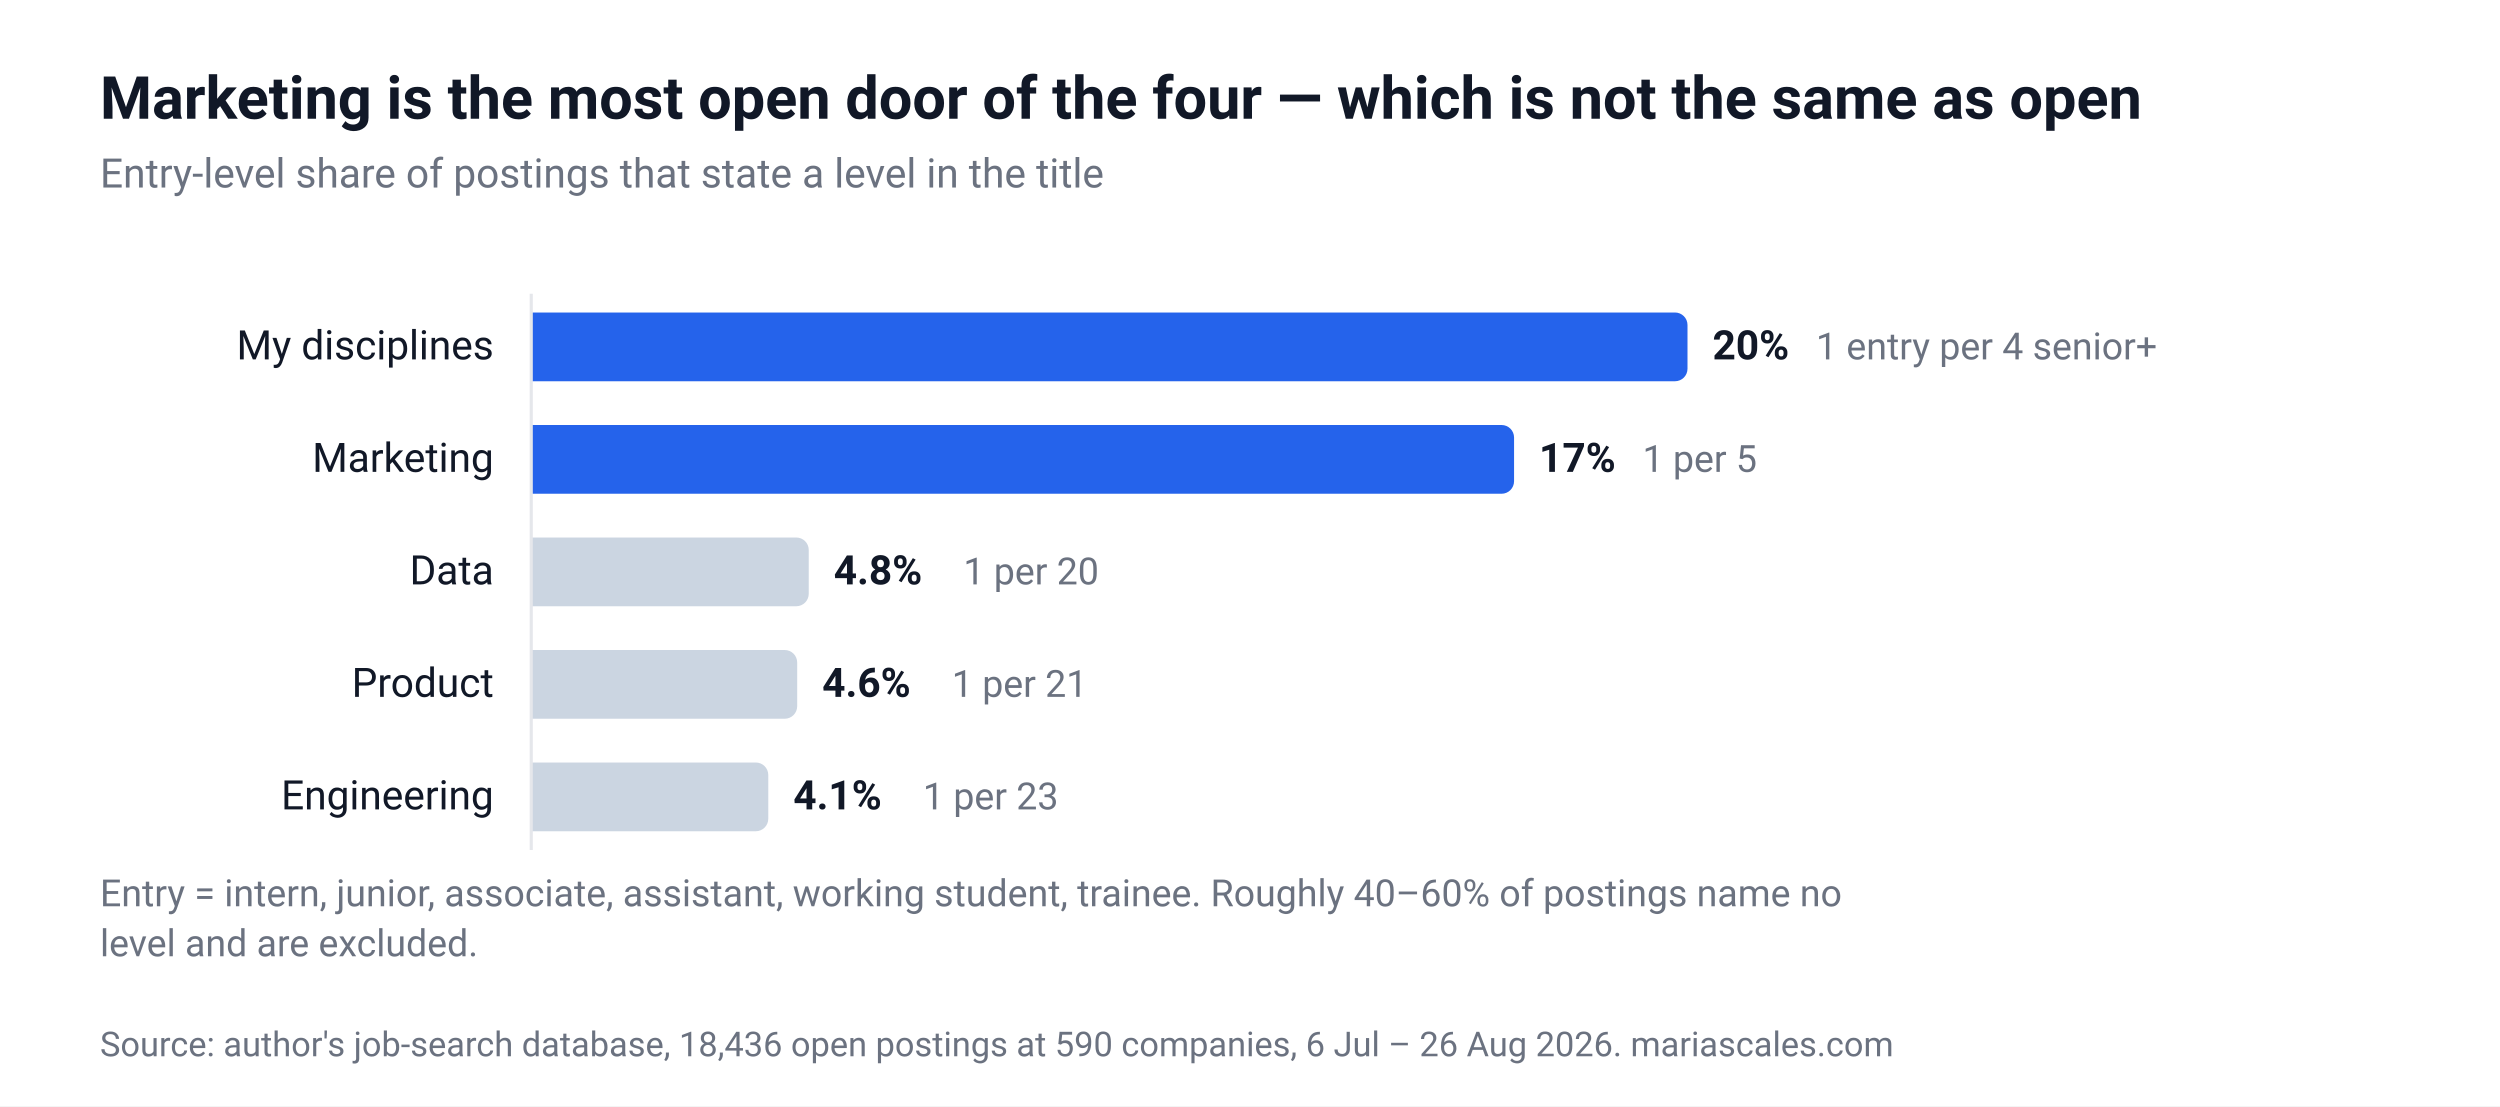
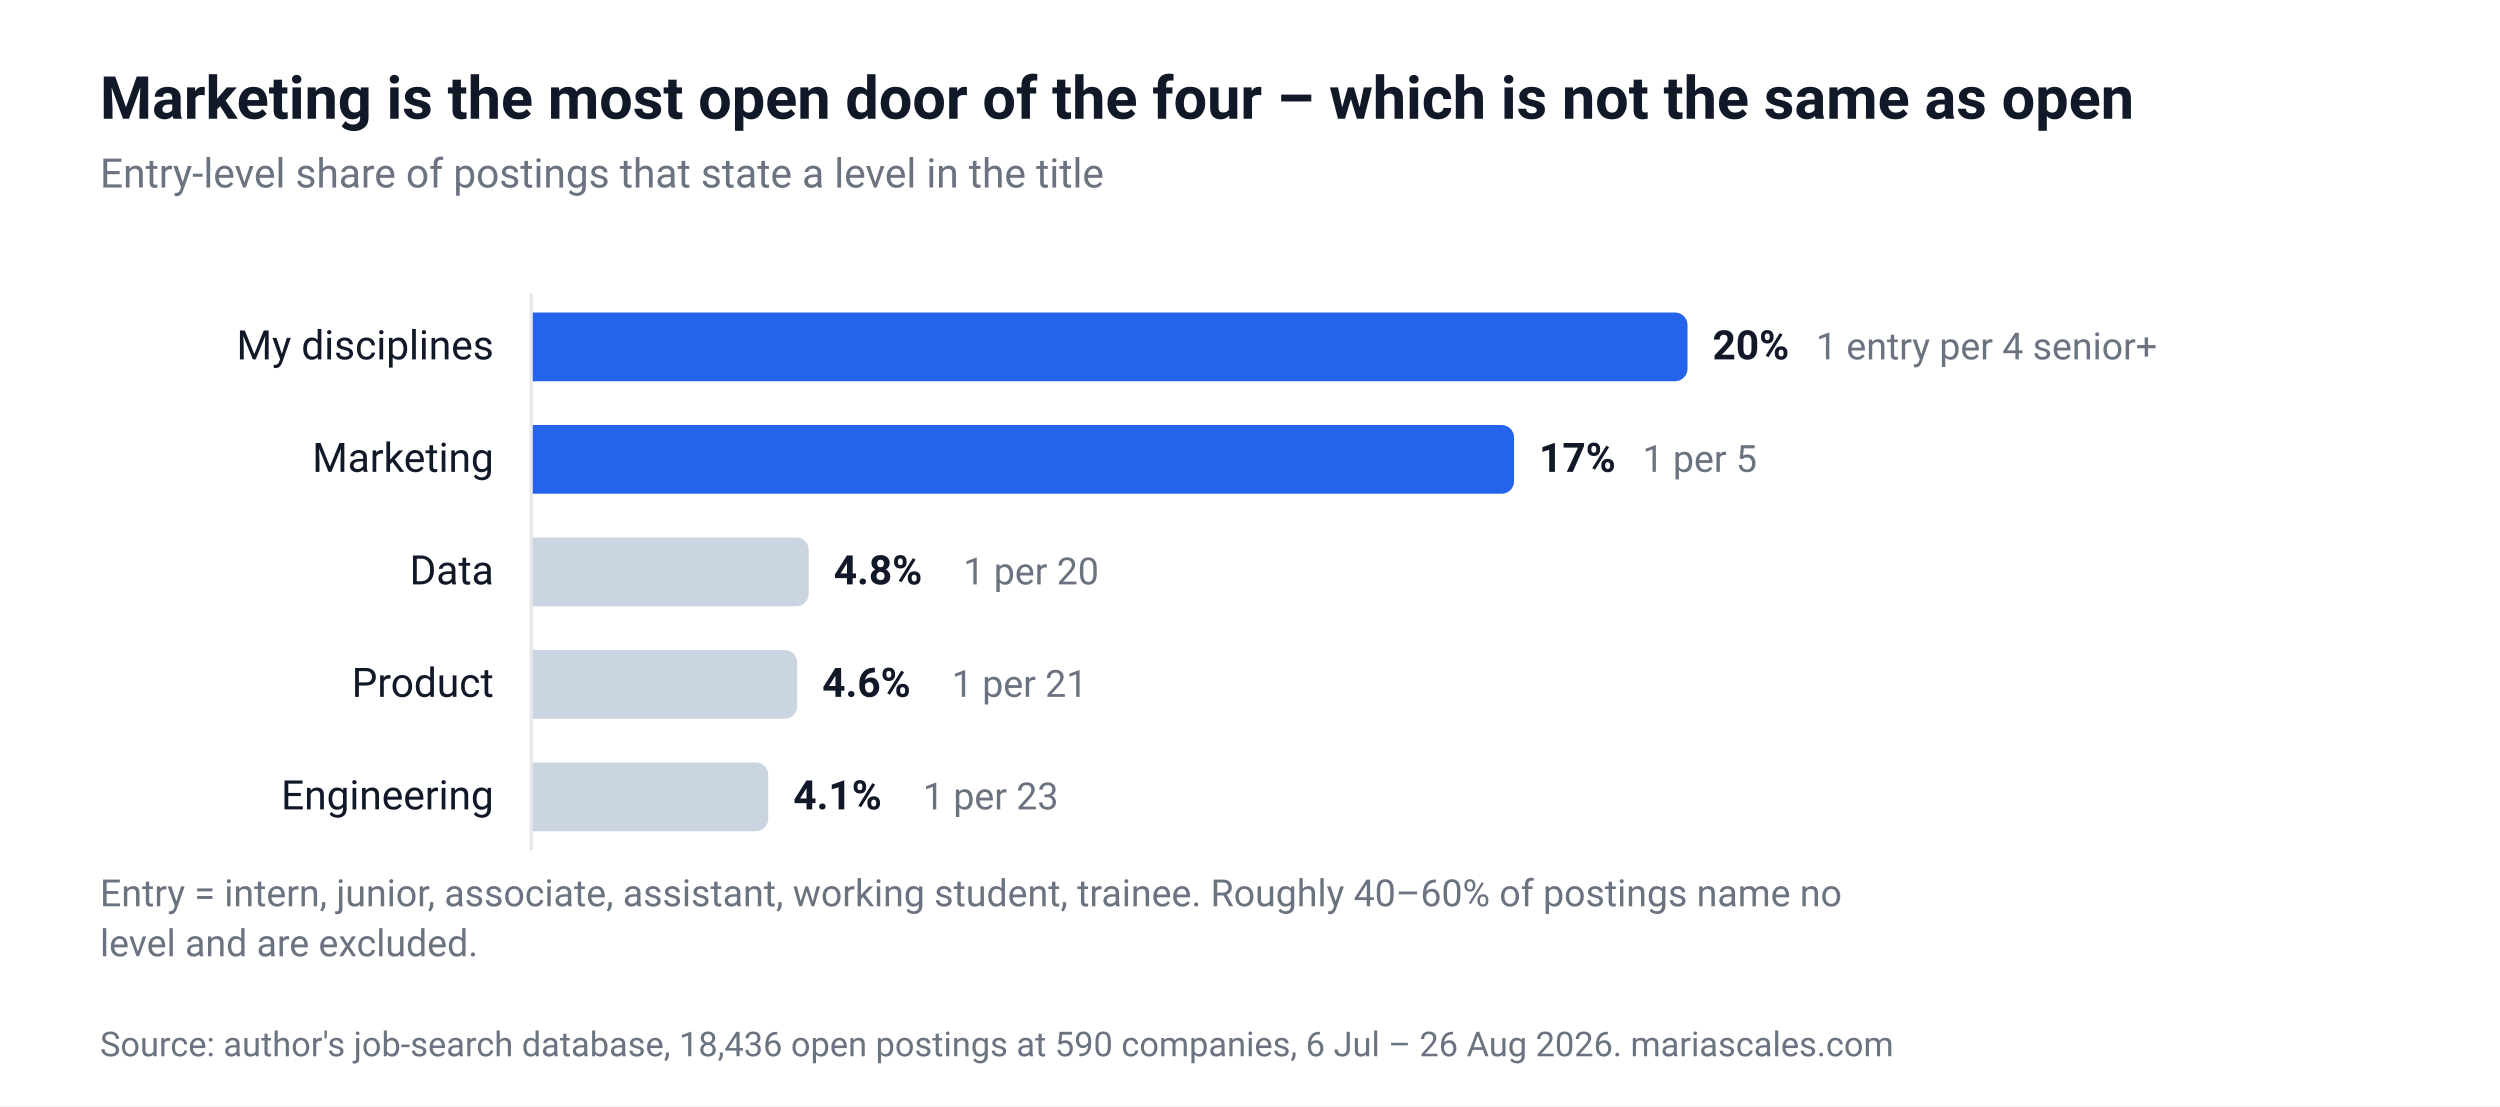
- <svg xmlns="http://www.w3.org/2000/svg" viewBox="0 0 800 354" width="800" height="354" font-family="-apple-system, BlinkMacSystemFont, 'Segoe UI', Roboto, 'Helvetica Neue', 'Liberation Sans', 'DejaVu Sans', sans-serif" role="img" aria-label="Marketing is the most open door of the four — which is not the same as open">
+ <svg xmlns="http://www.w3.org/2000/svg" viewBox="0 0 800 354" width="800" height="354" font-family="-apple-system, BlinkMacSystemFont, 'Segoe UI', Roboto, 'Helvetica Neue', 'Liberation Sans', 'DejaVu Sans', sans-serif" role="img" aria-label="Marketing is the most open door of the four – which is not the same as open">
  <rect width="800" height="354" fill="#ffffff" />
-   <text x="32" y="38" font-size="19" font-weight="600" fill="#111827">Marketing is the most open door of the four — which is not the same as open</text>
+   <text x="32" y="38" font-size="19" font-weight="600" fill="#111827">Marketing is the most open door of the four – which is not the same as open</text>
  <text x="32" y="60" font-size="13" fill="#6b7280">Entry-level share of postings that state a level in the title</text>
  <text x="158" y="115.0" font-size="13" text-anchor="end" fill="#111827">My disciplines</text>
  <g fill="#2563eb">
    <path d="M170,100 h366.0 a4,4 0 0 1 4,4 v14 a4,4 0 0 1 -4,4 h-366.0 z" />
  </g>
  <text x="548.0" y="115.0" font-size="13" font-weight="600" fill="#111827">20%</text>
  <text x="581.116" y="115.0" font-size="12" fill="#6b7280">1 entry per 4 senior+</text>
  <text x="158" y="151.0" font-size="13" text-anchor="end" fill="#111827">Marketing</text>
  <g fill="#2563eb">
    <path d="M170,136 h310.5 a4,4 0 0 1 4,4 v14 a4,4 0 0 1 -4,4 h-310.5 z" />
  </g>
  <text x="492.5" y="151.0" font-size="13" font-weight="600" fill="#111827">17%</text>
  <text x="525.616" y="151.0" font-size="12" fill="#6b7280">1 per 5</text>
  <text x="158" y="187.0" font-size="13" text-anchor="end" fill="#111827">Data</text>
  <g fill="#cbd5e1">
    <path d="M170,172 h84.8 a4,4 0 0 1 4,4 v14 a4,4 0 0 1 -4,4 h-84.8 z" />
  </g>
  <text x="266.8" y="187.0" font-size="13" font-weight="600" fill="#111827">4.8%</text>
  <text x="308.288" y="187.0" font-size="12" fill="#6b7280">1 per 20</text>
  <text x="158" y="223.0" font-size="13" text-anchor="end" fill="#111827">Product</text>
  <g fill="#cbd5e1">
    <path d="M170,208 h81.1 a4,4 0 0 1 4,4 v14 a4,4 0 0 1 -4,4 h-81.1 z" />
  </g>
  <text x="263.1" y="223.0" font-size="13" font-weight="600" fill="#111827">4.6%</text>
  <text x="304.588" y="223.0" font-size="12" fill="#6b7280">1 per 21</text>
  <text x="158" y="259.0" font-size="13" text-anchor="end" fill="#111827">Engineering</text>
  <g fill="#cbd5e1">
    <path d="M170,244 h71.85 a4,4 0 0 1 4,4 v14 a4,4 0 0 1 -4,4 h-71.85 z" />
  </g>
  <text x="253.85" y="259.0" font-size="13" font-weight="600" fill="#111827">4.1%</text>
  <text x="295.338" y="259.0" font-size="12" fill="#6b7280">1 per 23</text>
  <line x1="170" y1="94" x2="170" y2="272" stroke="#e5e7eb" stroke-width="1" />
  <text x="32" y="290" font-size="12" fill="#6b7280">Entry = intern, junior, associate, assistant, working student, trainee. Roughly 40–60% of postings name no</text>
  <text x="32" y="306" font-size="12" fill="#6b7280">level and are excluded.</text>
  <text x="32" y="338" font-size="11" fill="#6b7280">Source: author's job-search database, 18,436 open postings at 590 companies, 6 Jul – 26 Aug 2026. mariascales.com</text>
</svg>
